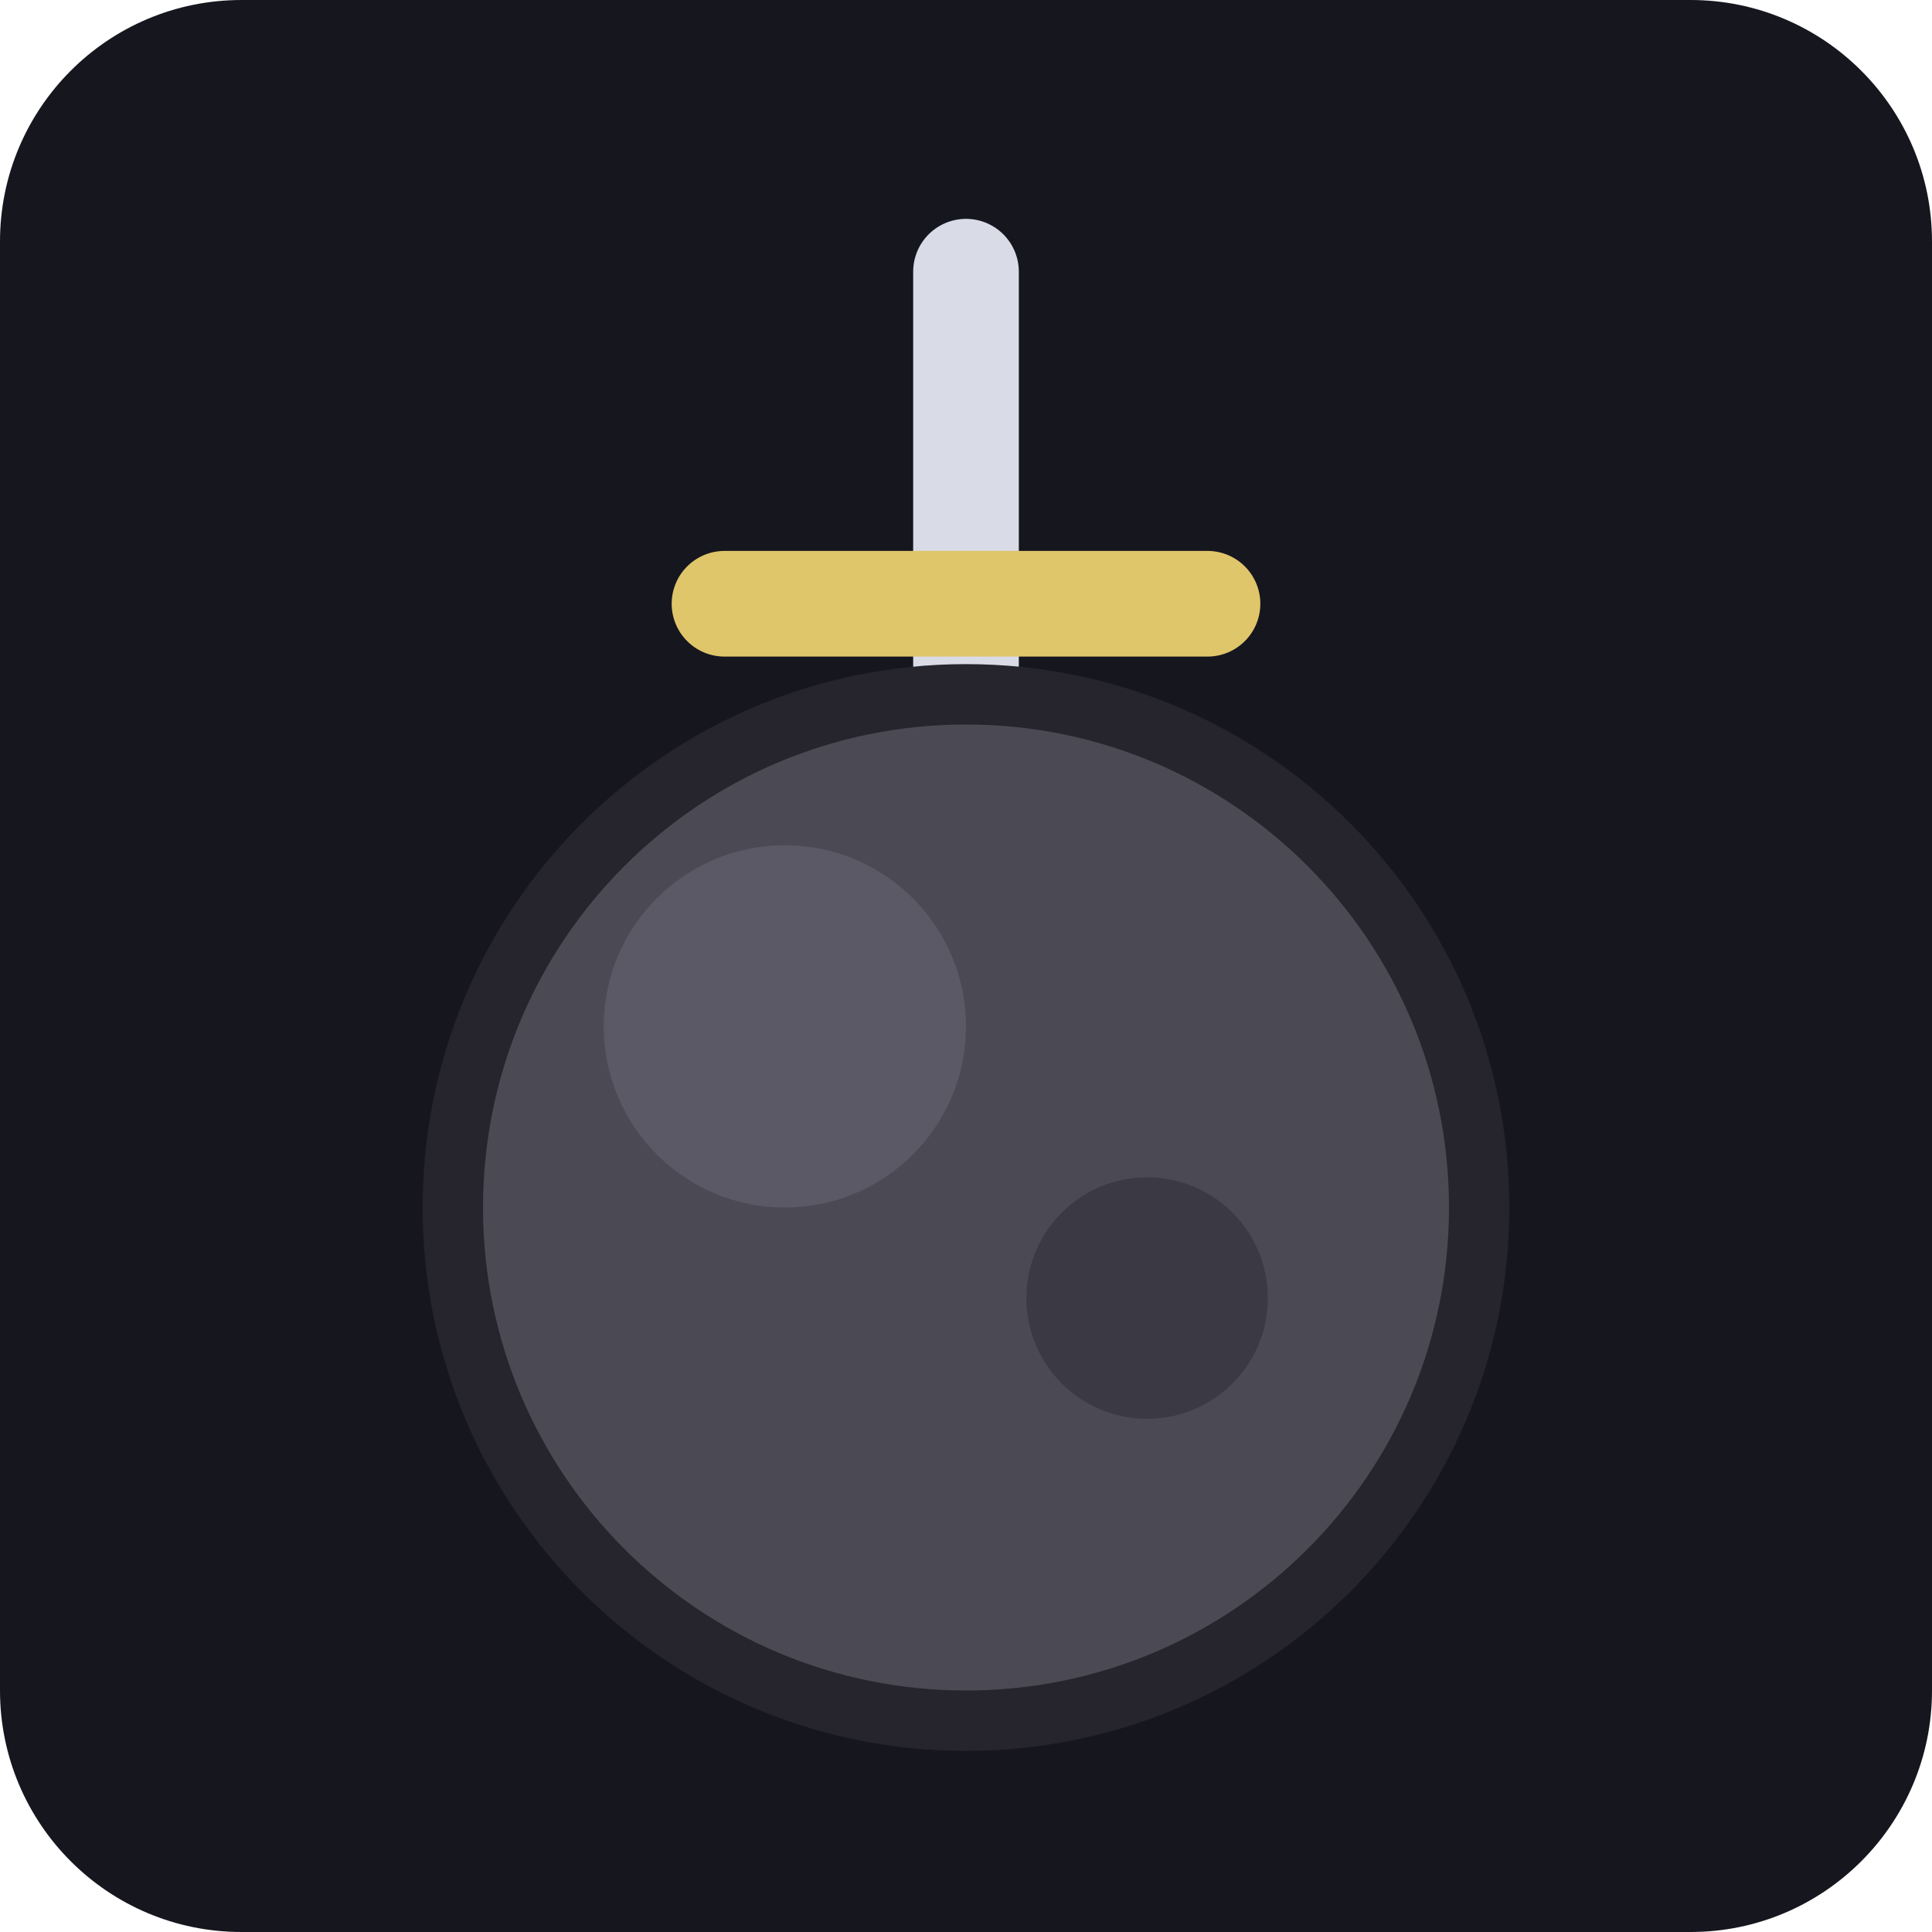
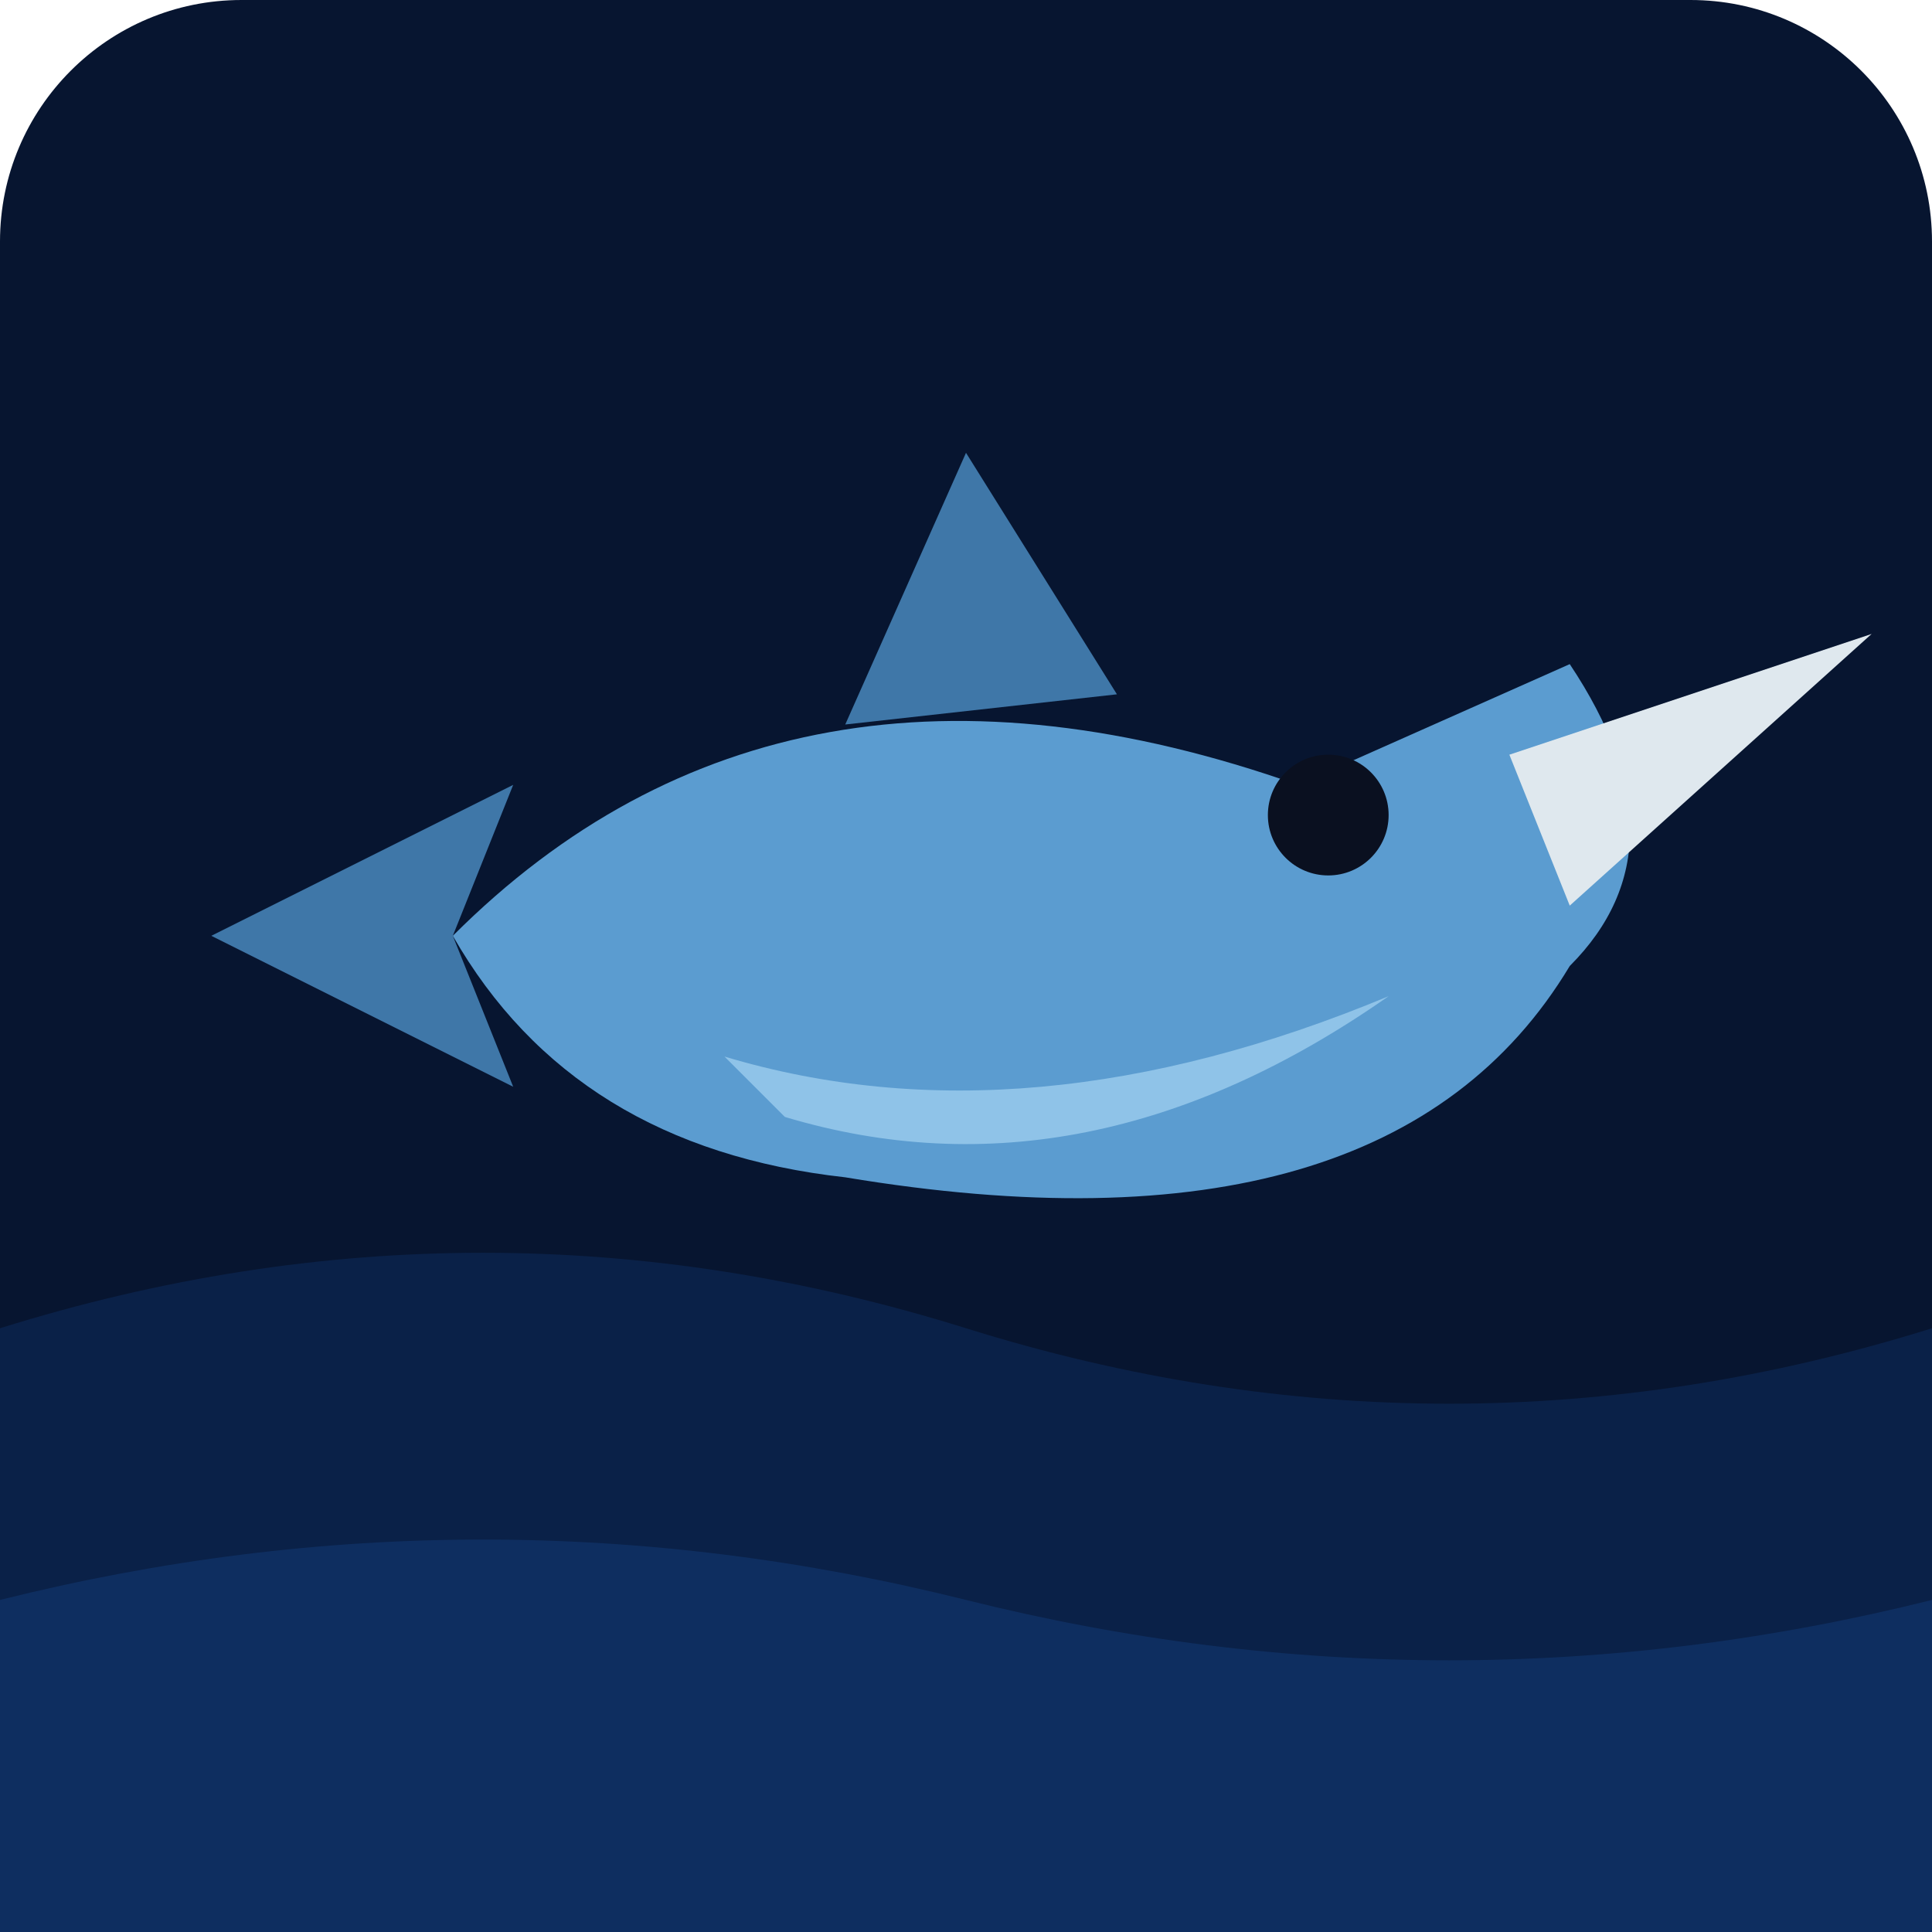
<svg xmlns="http://www.w3.org/2000/svg" width="128" height="128" viewBox="0 0 128 128">
-   <rect width="128" height="128" rx="16" fill="#16161f" />
-   <line x1="64" y1="18" x2="64" y2="104" stroke="#d9dbe6" stroke-width="7" stroke-linecap="round" />
-   <line x1="48" y1="40" x2="80" y2="40" stroke="#e0c66a" stroke-width="7" stroke-linecap="round" />
-   <circle cx="64" cy="80" r="34" fill="#4b4954" />
-   <circle cx="52" cy="68" r="12" fill="#5b5966" />
-   <circle cx="76" cy="86" r="8" fill="#3b3944" />
-   <circle cx="64" cy="80" r="34" fill="none" stroke="#26242c" stroke-width="4" />
+   <rect width="128" height="128" rx="16" fill="#071530" />
+   <path d="M0 88 Q32 78 64 88 T128 88 V128 H0 Z" fill="#0a2148" />
+   <path d="M0 106 Q32 98 64 106 T128 106 V128 H0 Z" fill="#0e2e60" />
+   <path d="M14 62 L34 52 30 62 34 72 Z" fill="#3f77a8" />
+   <path d="M30 62 Q52 40 86 52 L104 44 Q112 56 104 64 Q92 84 56 78 Q38 76 30 62 Z" fill="#5b9cd0" />
+   <path d="M56 48 L64 30 74 46 Z" fill="#3f77a8" />
+   <path d="M100 50 L124 42 104 60 Z" fill="#dfe8ee" />
+   <circle cx="88" cy="54" r="4" fill="#0a1020" />
+   <path d="M48 70 Q68 76 92 66 Q72 80 52 74 Z" fill="#8fc3e8" />
</svg>
